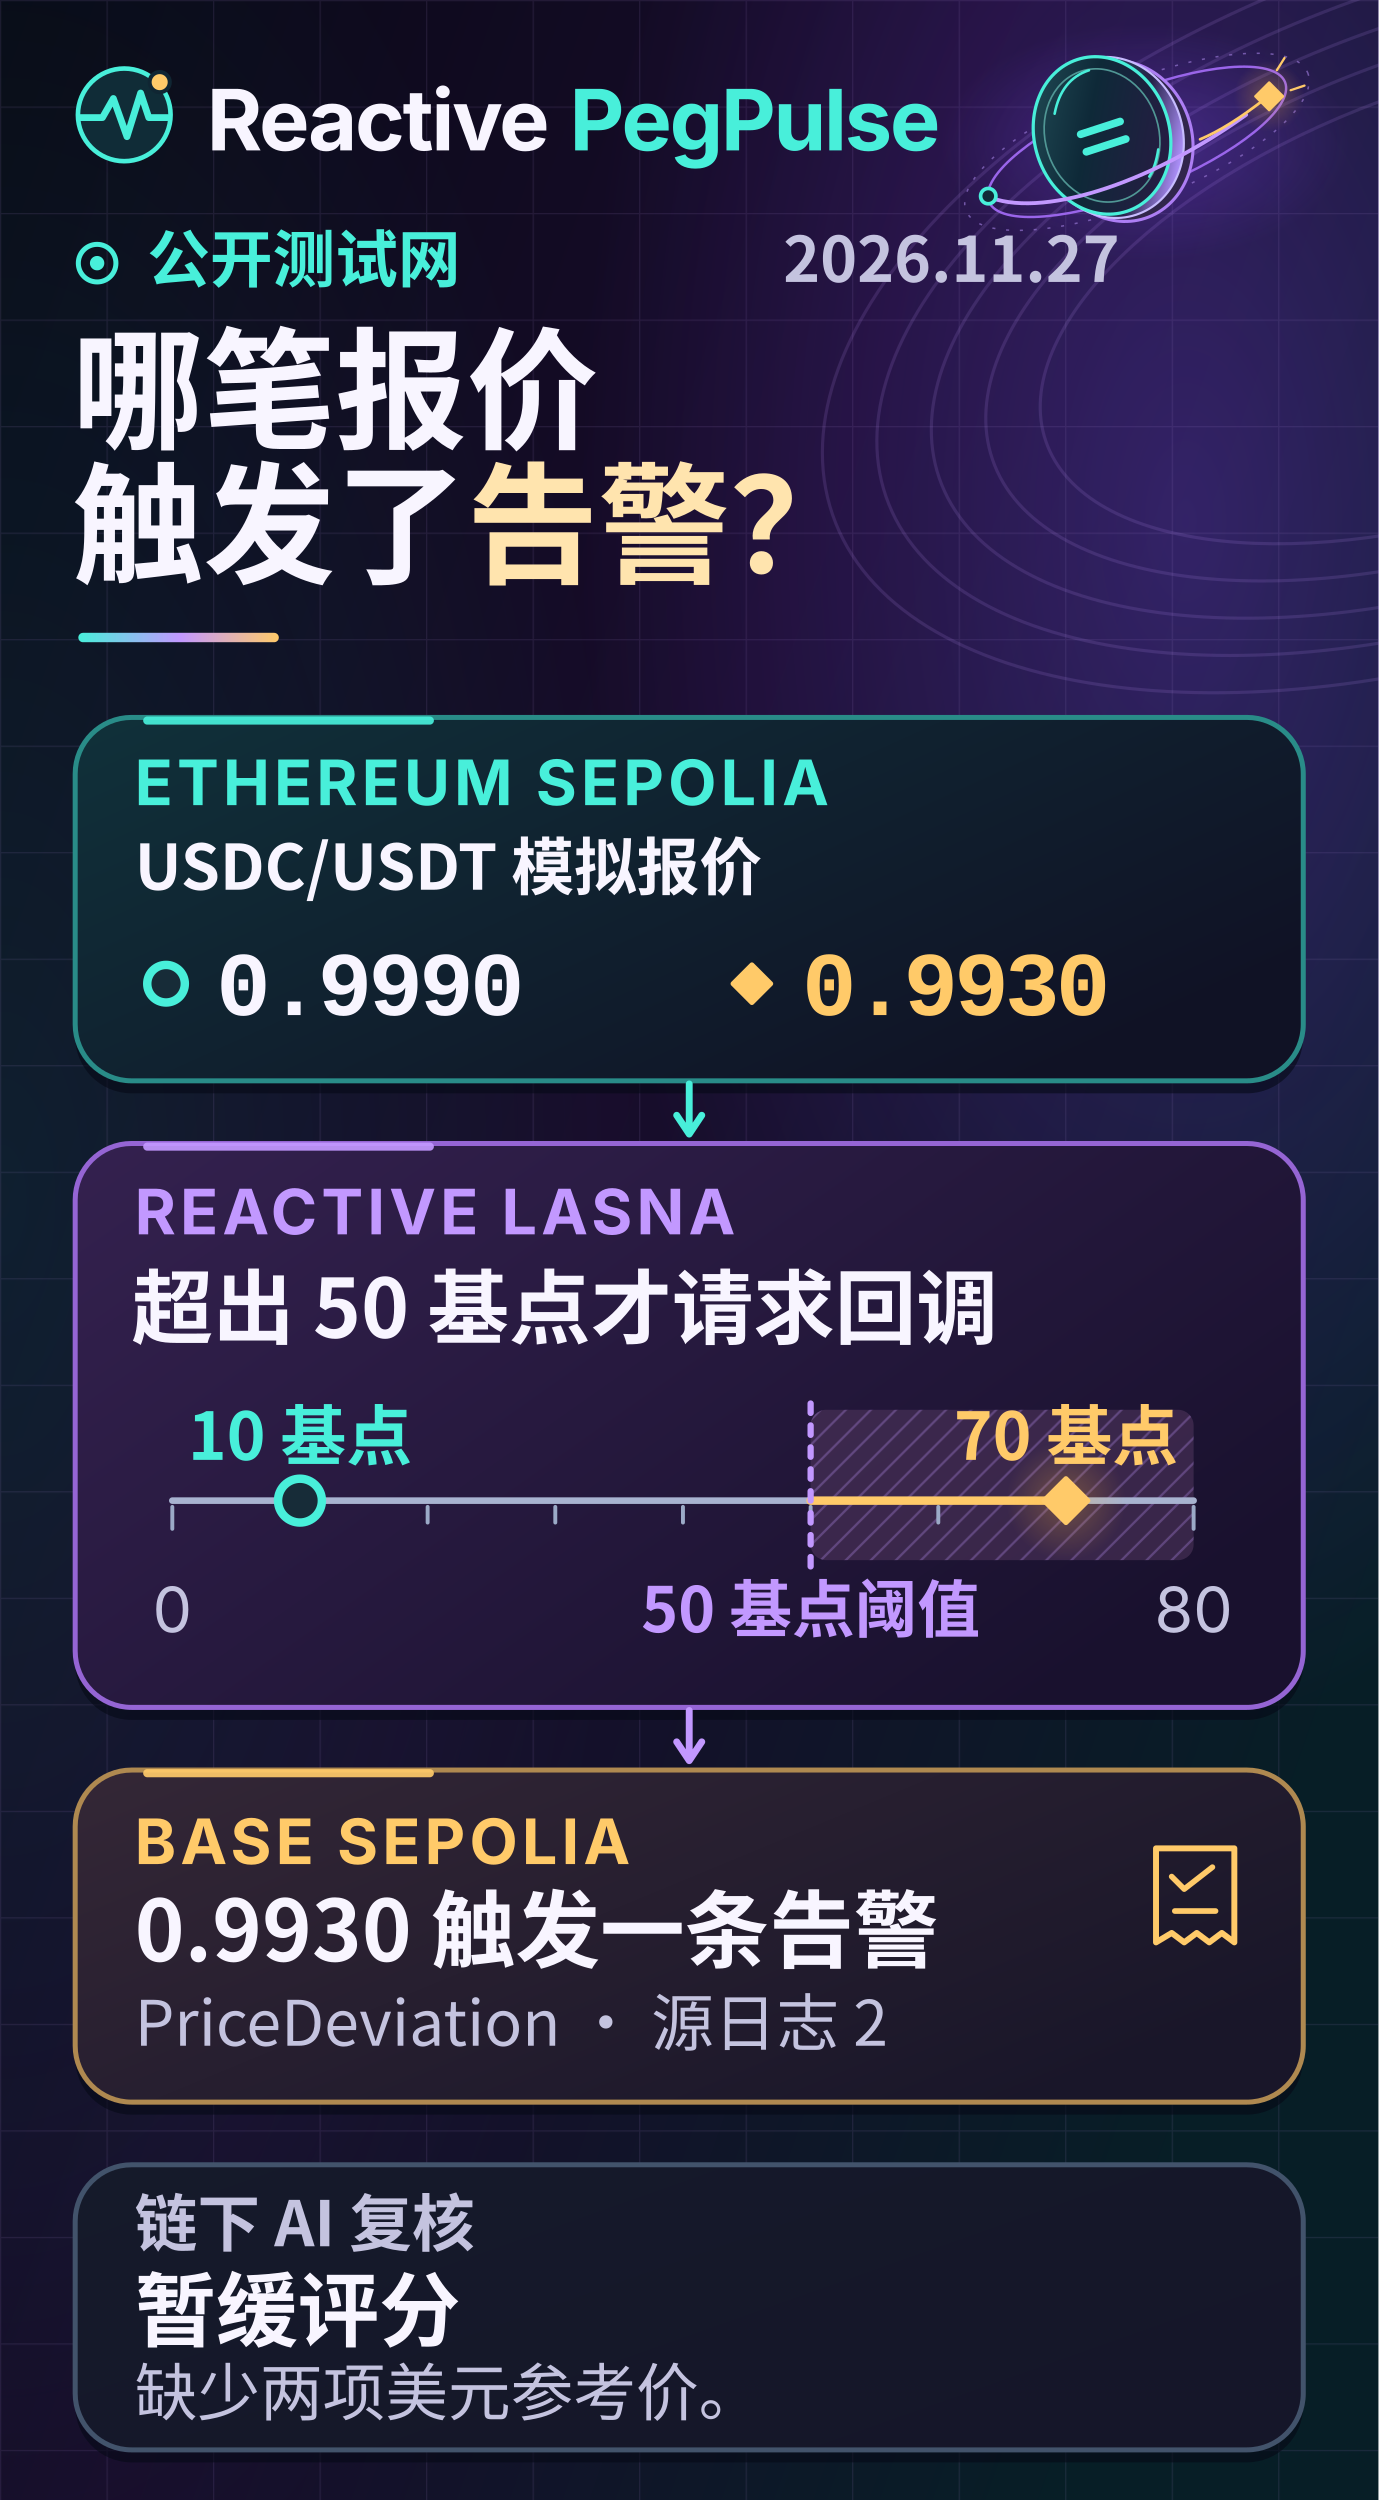
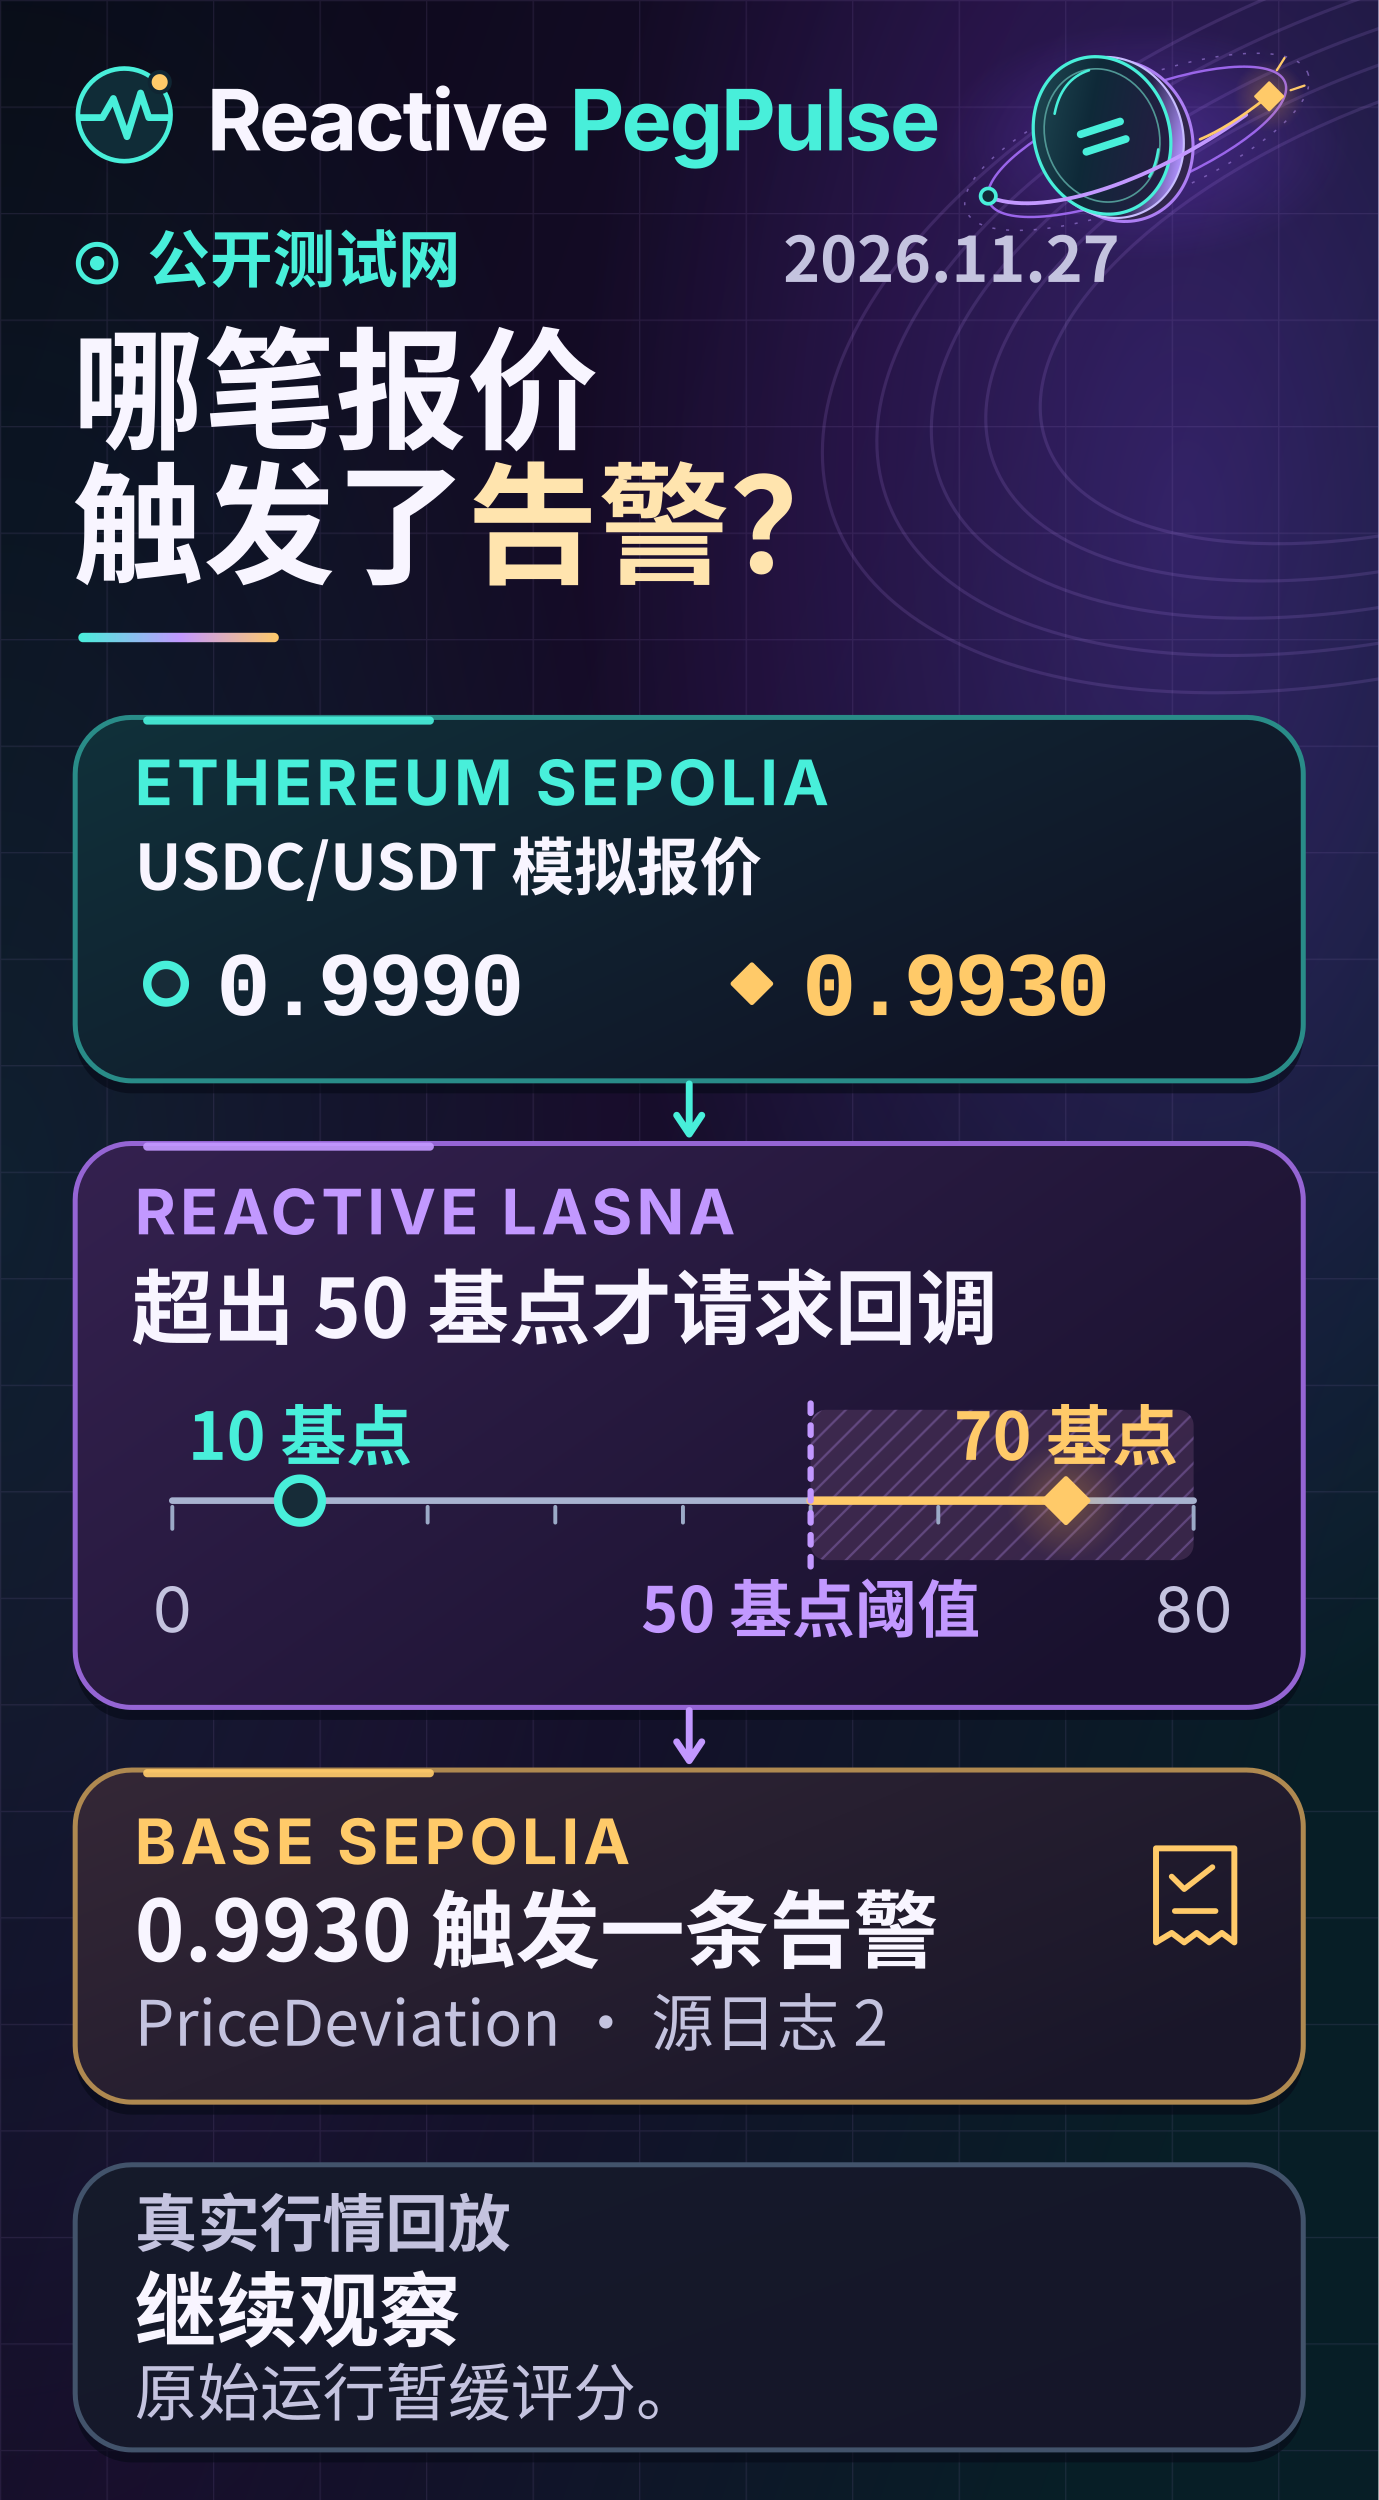
<svg xmlns="http://www.w3.org/2000/svg" aria-labelledby="title description" lang="zh-CN" width="440" height="798" viewBox="0 0 440 798" role="img">
  <defs>
    <linearGradient id="field" x1="0%" y1="0%" x2="100%" y2="65%">
      <stop offset="0%" stop-color="#080915" />
      <stop offset="51%" stop-color="#180c2b" />
      <stop offset="100%" stop-color="#071e26" />
    </linearGradient>
    <linearGradient id="origin" x1="0%" y1="0%" x2="100%" y2="65%">
      <stop offset="0%" stop-color="#10313a" />
      <stop offset="100%" stop-color="#101225" />
    </linearGradient>
    <linearGradient id="gate" x1="0%" y1="0%" x2="100%" y2="65%">
      <stop offset="0%" stop-color="#34214f" />
      <stop offset="100%" stop-color="#19112e" />
    </linearGradient>
    <linearGradient id="sink" x1="0%" y1="0%" x2="100%" y2="65%">
      <stop offset="0%" stop-color="#342736" />
      <stop offset="100%" stop-color="#191629" />
    </linearGradient>
    <linearGradient id="review" x1="0%" y1="0%" x2="100%" y2="65%">
      <stop offset="0%" stop-color="#151a2a" />
      <stop offset="100%" stop-color="#151629" />
    </linearGradient>
    <linearGradient id="metal" x1="0%" y1="0%" x2="100%" y2="65%">
      <stop offset="0%" stop-color="#52e6d7" />
      <stop offset="37%" stop-color="#225966" />
      <stop offset="74%" stop-color="#262249" />
      <stop offset="100%" stop-color="#b193ff" />
    </linearGradient>
    <linearGradient id="coin" x1="0%" y1="0%" x2="100%" y2="65%">
      <stop offset="0%" stop-color="#24515a" />
      <stop offset="49%" stop-color="#0e2938" />
      <stop offset="100%" stop-color="#261c43" />
    </linearGradient>
    <linearGradient id="spectrum" x1="0%" y1="0%" x2="100%" y2="0%">
      <stop offset="0%" stop-color="#48efda" />
      <stop offset="51%" stop-color="#c298ff" />
      <stop offset="100%" stop-color="#ffca69" />
    </linearGradient>
    <radialGradient id="orchid-light">
      <stop offset="0%" stop-color="#8748ff" stop-opacity=".29" />
      <stop offset="100%" stop-color="#8748ff" stop-opacity="0" />
    </radialGradient>
    <radialGradient id="teal-light">
      <stop offset="0%" stop-color="#17cbb9" stop-opacity=".11" />
      <stop offset="100%" stop-color="#17cbb9" stop-opacity="0" />
    </radialGradient>
    <radialGradient id="gold-light">
      <stop offset="0%" stop-color="#ffb939" stop-opacity=".28" />
      <stop offset="100%" stop-color="#ffb939" stop-opacity="0" />
    </radialGradient>
    <pattern id="grid" width="34" height="34" patternUnits="userSpaceOnUse">
      <path d="M34 0 H0 V34" stroke="#ab8bd2" stroke-width="0.8" fill="none" stroke-linecap="round" stroke-linejoin="round" opacity=".12" />
    </pattern>
    <pattern id="tail-hatch" width="8" height="8" patternUnits="userSpaceOnUse">
      <path d="M-2 2 L2 -2 M0 8 L8 0 M6 10 L10 6" stroke="#c298ff" stroke-width="0.75" fill="none" stroke-linecap="round" stroke-linejoin="round" opacity=".28" />
    </pattern>
  </defs>
  <rect x="0" y="0" width="440" height="798" fill="url(#field)" />
  <ellipse cx="378.4" cy="167.58" rx="193.6" ry="383.04" fill="url(#orchid-light)" />
  <ellipse cx="0" cy="383.04" rx="206.8" ry="478.8" fill="url(#teal-light)" />
  <rect x="0" y="0" width="440" height="798" fill="url(#grid)" />
  <g transform="rotate(-19 470 94)" opacity=".14">
    <ellipse cx="470" cy="94" rx="144" ry="68" fill="none" stroke="#c298ff" stroke-width="1" />
    <ellipse cx="470" cy="94" rx="162" ry="79" fill="none" stroke="#c298ff" stroke-width="1" />
    <ellipse cx="470" cy="94" rx="180" ry="90" fill="none" stroke="#c298ff" stroke-width="1" />
    <ellipse cx="470" cy="94" rx="198" ry="101" fill="none" stroke="#c298ff" stroke-width="1" />
    <ellipse cx="470" cy="94" rx="216" ry="112" fill="none" stroke="#c298ff" stroke-width="1" />
  </g>
  <g transform="translate(24 21) scale(0.87)">
    <circle cx="18" cy="18" r="17" fill="#102c37" stroke="#48efda" stroke-width="1.7" />
    <path d="M2 19 H10 L14 12 L19 26 L24 10 L27 19 H34" stroke="#48efda" stroke-width="2.5" fill="none" stroke-linecap="round" stroke-linejoin="round" />
    <circle cx="31" cy="6" r="3.7" fill="#ffca69" stroke="#102633" stroke-width="1.5" />
  </g>
  <text x="66" y="48" fill="#f8f5ff" font-size="27" font-weight="700" font-family="Inter, -apple-system, BlinkMacSystemFont, 'Segoe UI', Arial, sans-serif" text-anchor="start" letter-spacing="-0.7">
    <tspan>Reactive </tspan>
    <tspan fill="#48efda">PegPulse</tspan>
  </text>
  <g transform="translate(362 43) scale(0.49)">
    <ellipse cx="7" cy="5" rx="133" ry="77" fill="url(#orchid-light)" />
    <g transform="rotate(-22)">
      <ellipse cx="0" cy="5" rx="104" ry="32" fill="none" stroke="#9a65ea" stroke-width="1.6" />
      <ellipse cx="0" cy="5" rx="120" ry="39" fill="none" stroke="#9272ce" stroke-width="1" stroke-dasharray="2 7" opacity=".7" />
    </g>
    <g transform="rotate(-18)">
      <ellipse cx="-10" cy="1" rx="47" ry="53" fill="#31264c" stroke="#ad7ef4" stroke-width="2" />
      <ellipse cx="-15" cy="-3" rx="47" ry="53" fill="url(#metal)" stroke="#c7bcff" stroke-width="1.4" />
      <ellipse cx="-20" cy="-6" rx="44" ry="52" fill="url(#coin)" stroke="#48efda" stroke-width="2.1" />
      <ellipse cx="-20" cy="-6" rx="37" ry="44" fill="none" stroke="#509795" stroke-width="1.1" />
      <path d="M-45 -29 Q-34 -49 -15 -49 M1 29 Q7 24 12 14" stroke="#48efda" stroke-width="1.7" fill="none" stroke-linecap="round" stroke-linejoin="round" />
      <path d="M-33 -11 H-6 M-33 1 H-6" stroke="#48efda" stroke-width="5.0" fill="none" stroke-linecap="round" stroke-linejoin="round" />
    </g>
    <path d="M-96 40 C-62 55 9 33 73 -13" stroke="#c298ff" stroke-width="2.5" fill="none" stroke-linecap="round" stroke-linejoin="round" />
    <path d="M43 3 Q62 -5 86 -24" stroke="#ffca69" stroke-width="1.8" fill="none" stroke-linecap="round" stroke-linejoin="round" />
    <circle cx="-95" cy="40" r="5" fill="#102c37" stroke="#48efda" stroke-width="2.4" />
    <circle cx="88" cy="-25" r="23" fill="url(#gold-light)" />
    <path d="M88 -34 l9 9 l-9 9 l-9 -9 z" stroke="#ffca69" stroke-width="1.6" fill="#ffca69" stroke-linecap="round" stroke-linejoin="round" />
    <path d="M93 -42 L98 -50 M102 -29 L111 -32" stroke="#ffca69" stroke-width="1.5" fill="none" stroke-linecap="round" stroke-linejoin="round" />
  </g>
  <circle cx="31" cy="84" r="6" fill="none" stroke="#48efda" stroke-width="1.6" />
  <circle cx="31" cy="84" r="2.3" fill="#48efda" />
  <text x="47" y="90" fill="#48efda" font-size="20" font-weight="700" font-family="'Noto Sans CJK SC','PingFang SC','Microsoft YaHei',sans-serif" text-anchor="start" letter-spacing="0">公开测试网</text>
  <text x="250" y="90" fill="#c4c3df" font-size="20" font-weight="600" font-family="'Noto Sans CJK SC','PingFang SC','Microsoft YaHei',sans-serif" text-anchor="start" letter-spacing="0">2026.11.27</text>
  <text x="23" y="140" fill="#f8f5ff" font-size="42" font-weight="700" font-family="'Noto Sans CJK SC','PingFang SC','Microsoft YaHei',sans-serif" text-anchor="start" letter-spacing="0">哪笔报价</text>
  <text x="23" y="183" fill="#f8f5ff" font-size="42" font-weight="700" font-family="'Noto Sans CJK SC','PingFang SC','Microsoft YaHei',sans-serif" text-anchor="start" letter-spacing="0">触发了<tspan fill="#ffe4ae" font-family="'Noto Sans CJK SC','PingFang SC','Microsoft YaHei',sans-serif" letter-spacing="0">告警？</tspan>
  </text>
  <rect x="25" y="202" width="64" height="3" fill="url(#spectrum)" rx="1.5" />
  <rect x="24" y="233" width="392" height="116" fill="#050916" rx="18" opacity=".6" />
  <rect x="24" y="229" width="392" height="116" fill="url(#origin)" rx="18" stroke="#298c88" stroke-width="1.6" />
  <path d="M47 230 h90.2" stroke="#48efda" stroke-width="2.6" fill="none" stroke-linecap="round" stroke-linejoin="round" opacity=".92" />
  <text x="43" y="257" fill="#48efda" font-size="20" font-weight="700" font-family="Inter, -apple-system, BlinkMacSystemFont, 'Segoe UI', Arial, sans-serif" text-anchor="start" letter-spacing="1.35">ETHEREUM SEPOLIA</text>
  <text x="43" y="284" fill="#f8f5ff" font-size="20" font-weight="550" font-family="'Noto Sans CJK SC','PingFang SC','Microsoft YaHei',sans-serif" text-anchor="start" letter-spacing="0">USDC/USDT 模拟报价</text>
  <circle cx="53" cy="314" r="6" fill="#172c38" stroke="#48efda" stroke-width="2.7" />
  <text x="69" y="324" fill="#f8f5ff" font-size="29" font-weight="650" font-family="ui-monospace, 'SFMono-Regular', Consolas, 'Liberation Mono', monospace" text-anchor="start" letter-spacing="-1.2">0.9990</text>
  <path d="M240 308 l6 6 l-6 6 l-6 -6 z" stroke="#ffca69" stroke-width="1.6" fill="#ffca69" stroke-linecap="round" stroke-linejoin="round" />
  <text x="256" y="324" fill="#ffca69" font-size="29" font-weight="650" font-family="ui-monospace, 'SFMono-Regular', Consolas, 'Liberation Mono', monospace" text-anchor="start" letter-spacing="-1.2">0.9930</text>
  <g transform="translate(220 345) rotate(90)">
    <path d="M1 0 H17 m-6 -4 l6 4 l-6 4" stroke="#48efda" stroke-width="2.2" fill="none" stroke-linecap="round" stroke-linejoin="round" />
  </g>
  <rect x="24" y="369" width="392" height="180" fill="#050916" rx="18" opacity=".6" />
  <rect x="24" y="365" width="392" height="180" fill="url(#gate)" rx="18" stroke="#9565d4" stroke-width="1.6" />
  <path d="M47 366 h90.2" stroke="#c298ff" stroke-width="2.6" fill="none" stroke-linecap="round" stroke-linejoin="round" opacity=".92" />
  <text x="43" y="394" fill="#c298ff" font-size="20" font-weight="700" font-family="Inter, -apple-system, BlinkMacSystemFont, 'Segoe UI', Arial, sans-serif" text-anchor="start" letter-spacing="1.35">REACTIVE LASNA</text>
  <text x="42" y="427" fill="#f8f5ff" font-size="26" font-weight="650" font-family="'Noto Sans CJK SC','PingFang SC','Microsoft YaHei',sans-serif" text-anchor="start" letter-spacing="0">超出 50 基点才请求回调</text>
  <rect x="258.75" y="450" width="122.25" height="48" fill="#51365d" rx="5" opacity=".56" />
  <rect x="258.75" y="450" width="122.25" height="48" fill="url(#tail-hatch)" rx="5" />
  <path d="M55 479 H381" stroke="#a8b3d0" stroke-width="2.1" fill="none" stroke-linecap="round" stroke-linejoin="round" />
  <path d="M258.75 479 H340.25" stroke="#ffca69" stroke-width="2.7" fill="none" stroke-linecap="round" stroke-linejoin="round" />
  <path d="M55.0 481 v7" stroke="#9baac7" stroke-width="1.25" fill="none" stroke-linecap="round" stroke-linejoin="round" />
  <path d="M95.75 481 v5" stroke="#9baac7" stroke-width="1.25" fill="none" stroke-linecap="round" stroke-linejoin="round" />
  <path d="M136.5 481 v5" stroke="#9baac7" stroke-width="1.25" fill="none" stroke-linecap="round" stroke-linejoin="round" />
  <path d="M177.25 481 v5" stroke="#9baac7" stroke-width="1.25" fill="none" stroke-linecap="round" stroke-linejoin="round" />
  <path d="M218.0 481 v5" stroke="#9baac7" stroke-width="1.25" fill="none" stroke-linecap="round" stroke-linejoin="round" />
  <path d="M258.75 481 v5" stroke="#9baac7" stroke-width="1.25" fill="none" stroke-linecap="round" stroke-linejoin="round" />
  <path d="M299.5 481 v5" stroke="#9baac7" stroke-width="1.25" fill="none" stroke-linecap="round" stroke-linejoin="round" />
  <path d="M340.25 481 v5" stroke="#9baac7" stroke-width="1.25" fill="none" stroke-linecap="round" stroke-linejoin="round" />
  <path d="M381.0 481 v7" stroke="#9baac7" stroke-width="1.25" fill="none" stroke-linecap="round" stroke-linejoin="round" />
  <path d="M258.75 448 V500" stroke="#c298ff" stroke-width="2" fill="none" stroke-linecap="round" stroke-linejoin="round" stroke-dasharray="3 4" />
  <circle cx="95.75" cy="479" r="7" fill="#172c38" stroke="#48efda" stroke-width="2.7" />
  <text x="95.75" y="466" fill="#48efda" font-size="21" font-weight="700" font-family="'Noto Sans CJK SC','PingFang SC','Microsoft YaHei',sans-serif" text-anchor="middle" letter-spacing="0">10 基点</text>
  <circle cx="340.25" cy="479" r="19" fill="url(#gold-light)" />
  <path d="M340.25 472 l7 7 l-7 7 l-7 -7 z" stroke="#ffca69" stroke-width="1.6" fill="#ffca69" stroke-linecap="round" stroke-linejoin="round" />
  <text x="340.25" y="466" fill="#ffca69" font-size="21" font-weight="700" font-family="'Noto Sans CJK SC','PingFang SC','Microsoft YaHei',sans-serif" text-anchor="middle" letter-spacing="0">70 基点</text>
  <text x="55" y="521" fill="#c4c3df" font-size="20" font-weight="400" font-family="Inter, -apple-system, BlinkMacSystemFont, 'Segoe UI', Arial, sans-serif" text-anchor="middle" letter-spacing="0">0</text>
  <text x="381" y="521" fill="#c4c3df" font-size="20" font-weight="400" font-family="Inter, -apple-system, BlinkMacSystemFont, 'Segoe UI', Arial, sans-serif" text-anchor="middle" letter-spacing="0">80</text>
  <text x="258.75" y="521" fill="#c298ff" font-size="20" font-weight="600" font-family="'Noto Sans CJK SC','PingFang SC','Microsoft YaHei',sans-serif" text-anchor="middle" letter-spacing="0">50 基点阈值</text>
  <g transform="translate(220 545) rotate(90)">
    <path d="M1 0 H17 m-6 -4 l6 4 l-6 4" stroke="#c298ff" stroke-width="2.2" fill="none" stroke-linecap="round" stroke-linejoin="round" />
  </g>
  <rect x="24" y="569" width="392" height="106" fill="#050916" rx="18" opacity=".6" />
  <rect x="24" y="565" width="392" height="106" fill="url(#sink)" rx="18" stroke="#af8950" stroke-width="1.6" />
  <path d="M47 566 h90.2" stroke="#ffca69" stroke-width="2.6" fill="none" stroke-linecap="round" stroke-linejoin="round" opacity=".92" />
  <text x="43" y="595" fill="#ffca69" font-size="20" font-weight="700" font-family="Inter, -apple-system, BlinkMacSystemFont, 'Segoe UI', Arial, sans-serif" text-anchor="start" letter-spacing="1.35">BASE SEPOLIA</text>
  <text x="43" y="626" fill="#f8f5ff" font-size="27" font-weight="650" font-family="'Noto Sans CJK SC','PingFang SC','Microsoft YaHei',sans-serif" text-anchor="start" letter-spacing="0">0.9930 触发一条告警</text>
  <text x="43" y="653" fill="#c4c3df" font-size="20" font-weight="400" font-family="'Noto Sans CJK SC','PingFang SC','Microsoft YaHei',sans-serif" text-anchor="start" letter-spacing="0">PriceDeviation · 源日志 2</text>
  <g transform="translate(367 589)" fill="none">
    <path d="M2 1 H27 V31 L23 28 L19 31 L15 28 L11 31 L7 28 L2 31 Z" stroke="#ffca69" stroke-width="1.9" fill="none" stroke-linecap="round" stroke-linejoin="round" />
    <path d="M7 10 L11 14 L20 7 M8 21 H21" stroke="#ffca69" stroke-width="1.8" fill="none" stroke-linecap="round" stroke-linejoin="round" />
  </g>
  <rect x="24" y="695" width="392" height="91" fill="#050916" rx="18" opacity=".6" />
  <rect x="24" y="691" width="392" height="91" fill="url(#review)" rx="18" stroke="#42536b" stroke-width="1.6" />
-   <text x="43" y="717" fill="#c4c3df" font-size="20" font-weight="700" font-family="'Noto Sans CJK SC','PingFang SC','Microsoft YaHei',sans-serif" text-anchor="start" letter-spacing="0">链下 AI 复核</text>
-   <text x="43" y="747" fill="#f8f5ff" font-size="26" font-weight="650" font-family="'Noto Sans CJK SC','PingFang SC','Microsoft YaHei',sans-serif" text-anchor="start" letter-spacing="0">暂缓评分</text>
-   <text x="43" y="771" fill="#c4c3df" font-size="20" font-weight="400" font-family="'Noto Sans CJK SC','PingFang SC','Microsoft YaHei',sans-serif" text-anchor="start" letter-spacing="0">缺少两项美元参考价。</text>
+   <text x="43" y="717" fill="#c4c3df" font-size="20" font-weight="700" font-family="'Noto Sans CJK SC','PingFang SC','Microsoft YaHei',sans-serif" text-anchor="start" letter-spacing="0">真实行情回放</text>
+   <text x="43" y="747" fill="#f8f5ff" font-size="26" font-weight="650" font-family="'Noto Sans CJK SC','PingFang SC','Microsoft YaHei',sans-serif" text-anchor="start" letter-spacing="0">继续观察</text>
+   <text x="43" y="771" fill="#c4c3df" font-size="20" font-weight="400" font-family="'Noto Sans CJK SC','PingFang SC','Microsoft YaHei',sans-serif" text-anchor="start" letter-spacing="0">原始运行暂缓评分。</text>
</svg>
